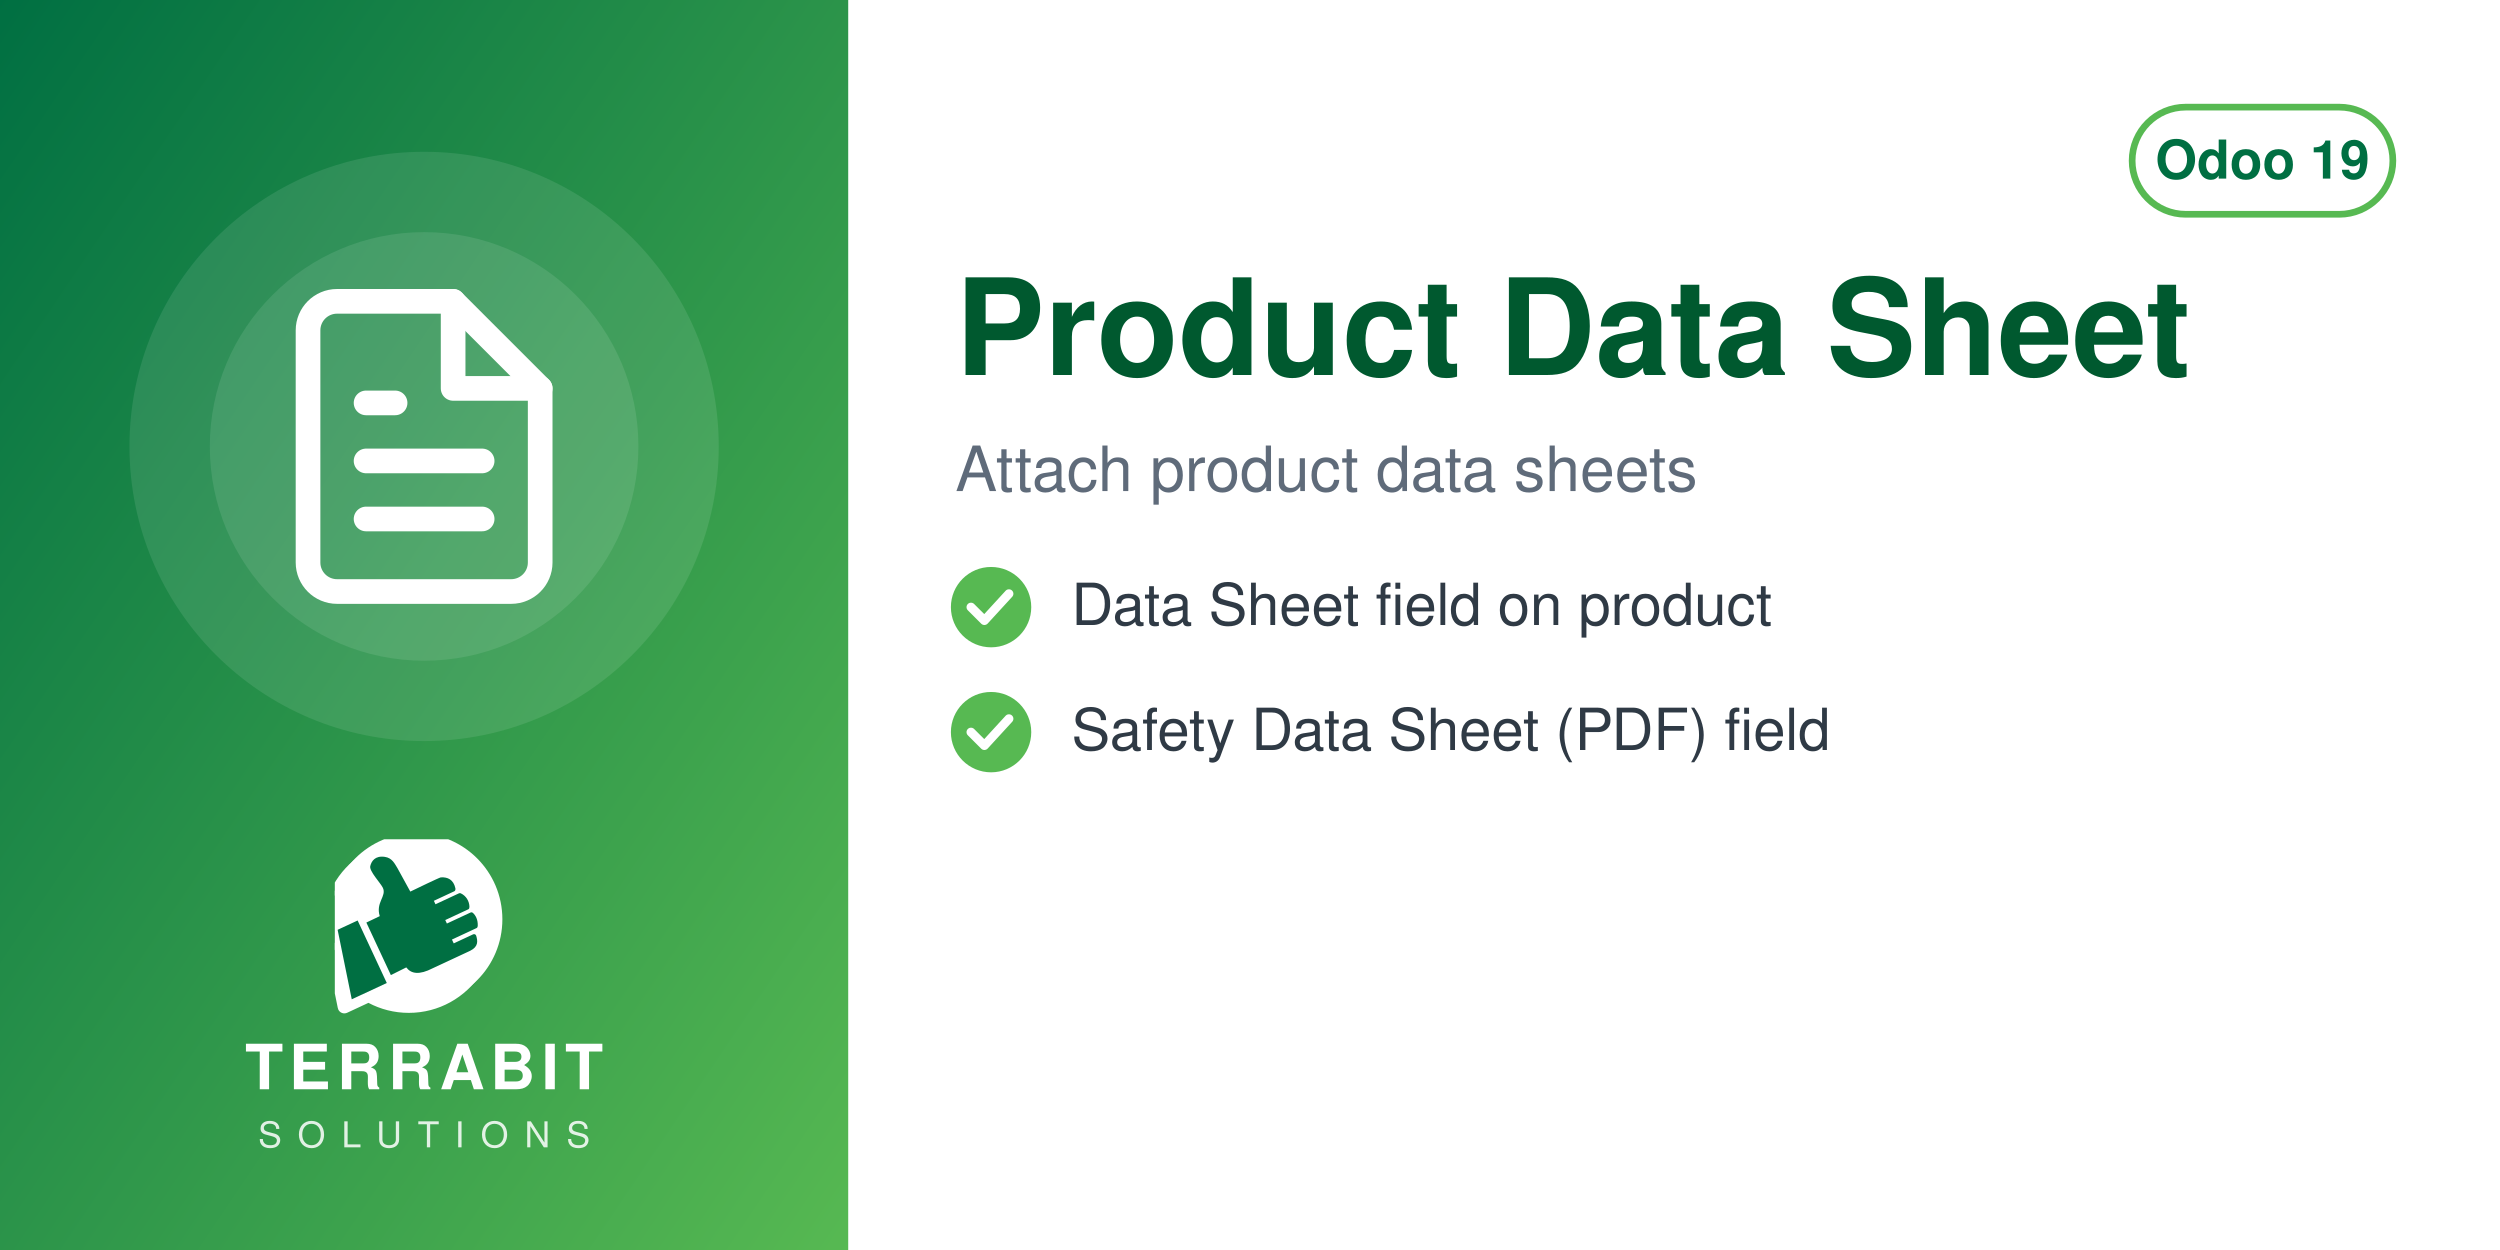
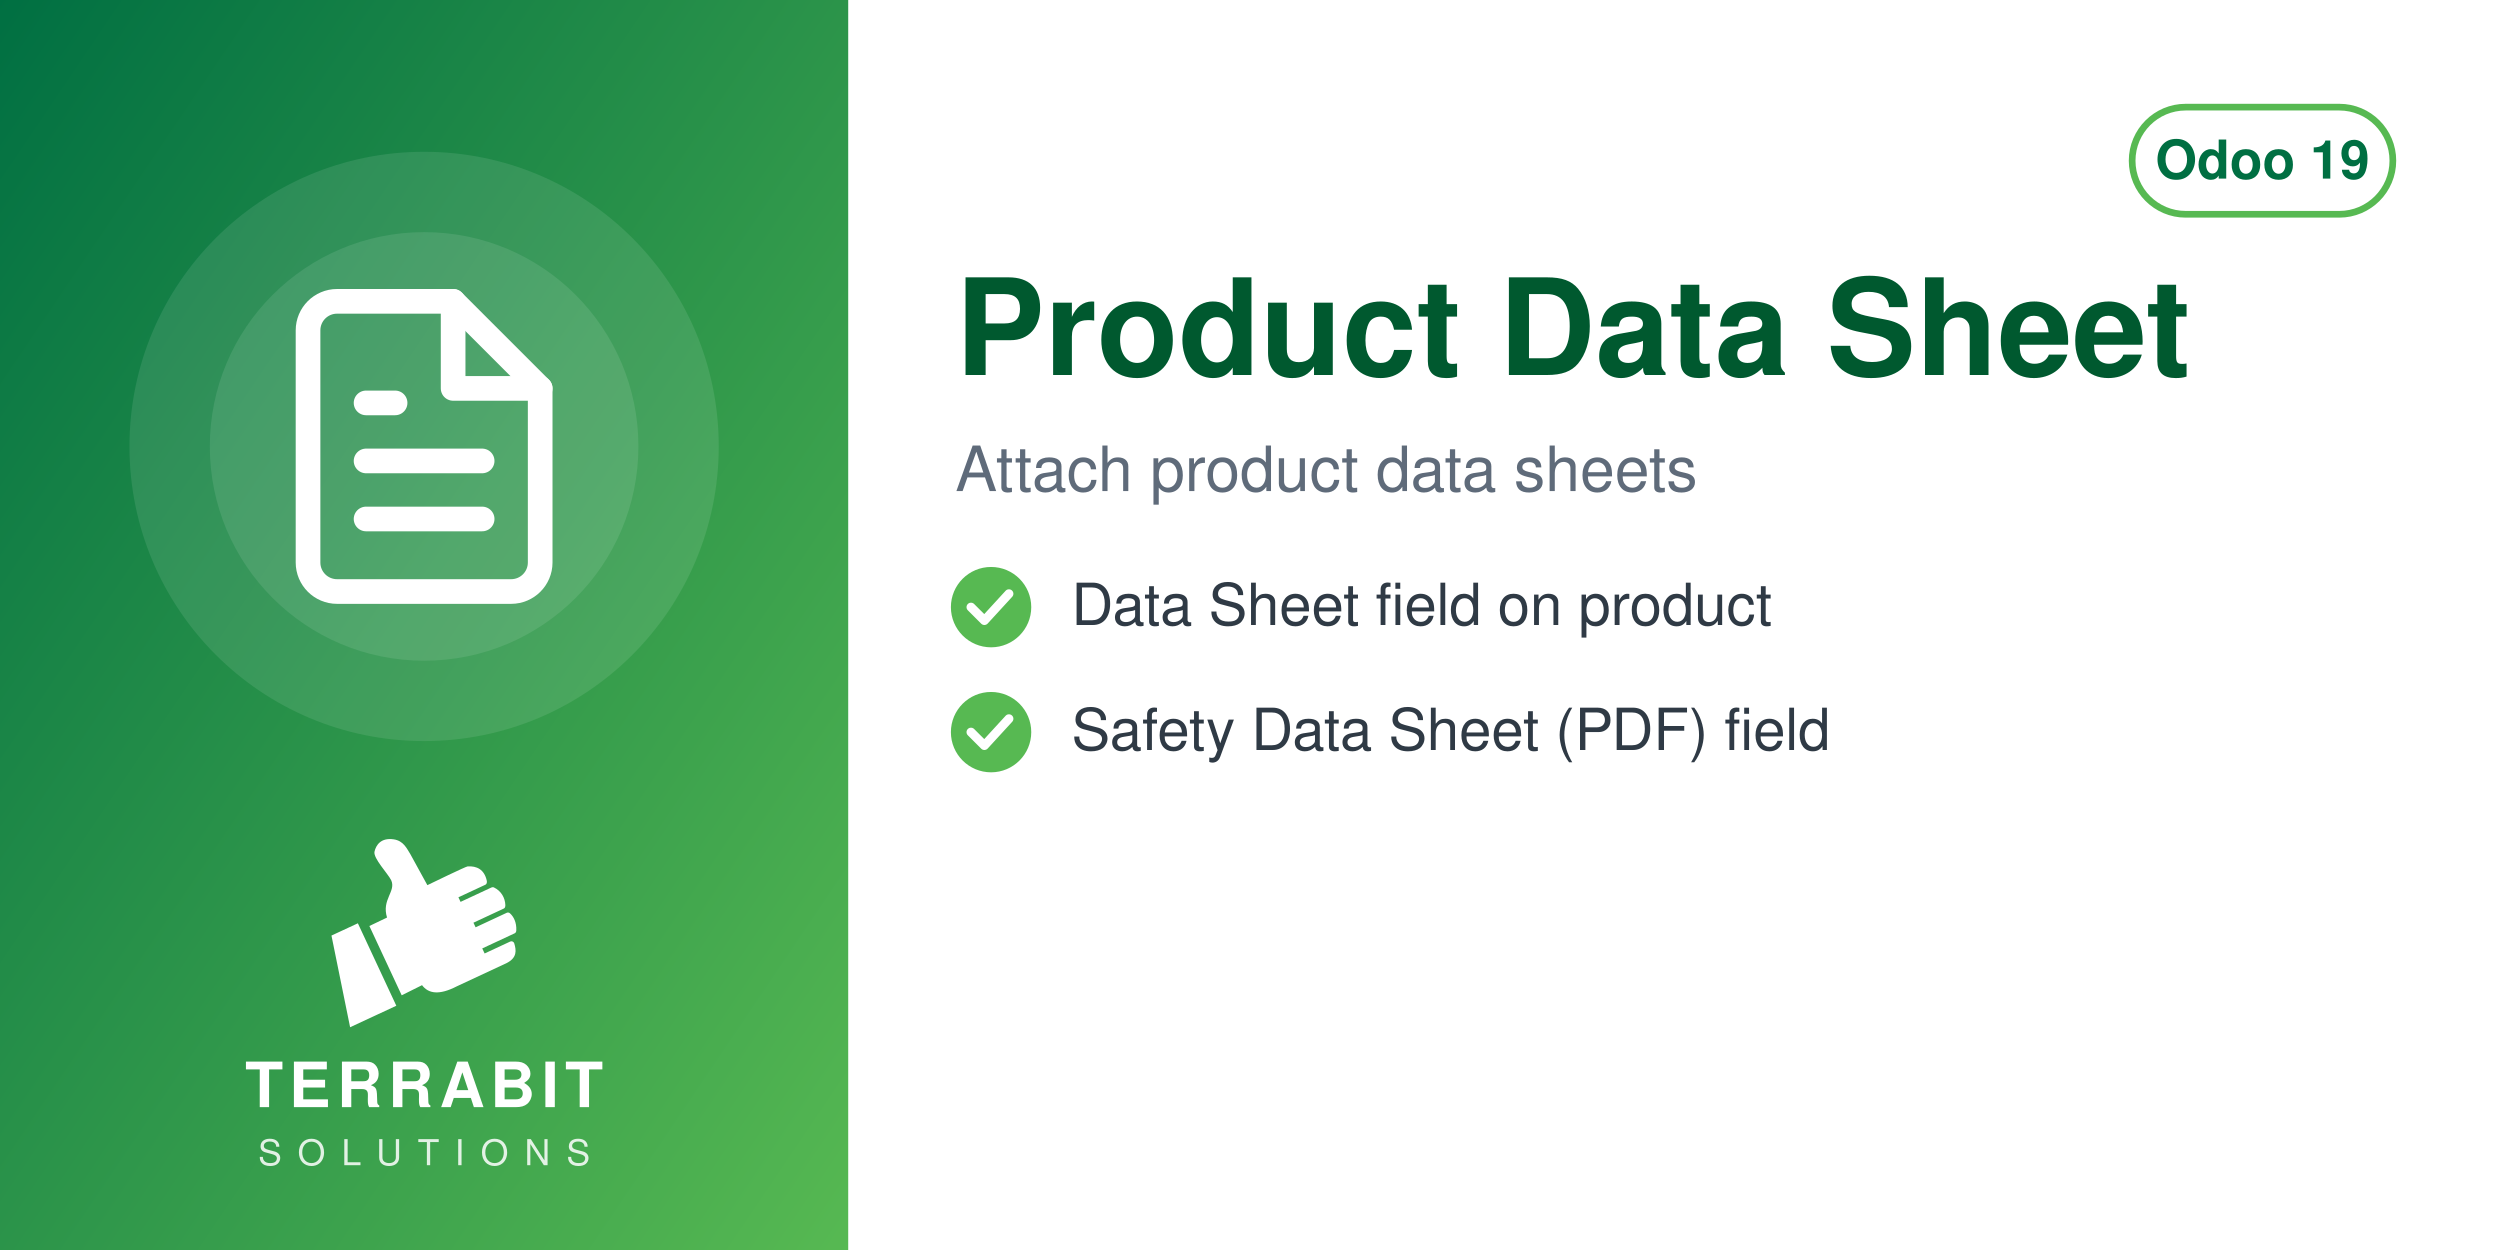
<svg xmlns="http://www.w3.org/2000/svg" width="560" height="280" viewBox="0 0 560 280">
  <defs>
    <linearGradient id="g" x1="0" y1="0" x2="1" y2="1">
      <stop offset="0" stop-color="#006F42" />
      <stop offset="1" stop-color="#57B952" />
    </linearGradient>
  </defs>
  <rect width="560" height="280" fill="#FFFFFF" />
  <rect width="190" height="280" fill="url(#g)" />
  <circle cx="95.0" cy="100" r="66" fill="white" opacity="0.10" />
  <circle cx="95.0" cy="100" r="48" fill="white" opacity="0.10" />
  <svg x="56.0" y="61.0" width="78" height="78" viewBox="0 0 24 24">
    <g fill="none" stroke="white" stroke-width="1.7" stroke-linecap="round" stroke-linejoin="round">
      <path d="M14 2H6a2 2 0 0 0-2 2v16a2 2 0 0 0 2 2h12a2 2 0 0 0 2-2V8z" />
      <path d="M14 2v6h6M8 13h8M8 17h8M8 9h2" />
    </g>
  </svg>
-   <svg x="75.0" y="188" width="40" height="40" viewBox="4150 2350 3900 3800" preserveAspectRatio="xMidYMid meet">
-     <path fill="#FFFFFF" d="M7338.82 5241.89c-336.4,511.49 -915.39,849.23 -1573.35,849.23 -318.43,0 -618.3,-79.19 -881.23,-218.8l-465.06 216.37c-72.83,33.95 -159.37,2.44 -193.35,-70.37 -5.59,-12.01 -9.4,-24.39 -11.54,-36.85l-247.52 -1217.33c-54.07,-175.41 -83.21,-361.76 -83.21,-554.92 0,-657.98 337.78,-1237 849.31,-1573.39 -400.37,339.2 -654.6,845.59 -654.6,1411.43 0,184.82 27.28,368.48 81.7,545.13l0.48 1.54 247.97 1219.53 0.08 0.48c1.71,9.89 4.72,19.5 8.96,28.59 26.29,56.38 93.5,80.75 149.87,54.52l479.82 -223.25 14.39 7.64c267.26,141.92 563.34,214.99 865.9,214.99 565.81,0 1072.18,-254.2 1411.38,-654.54z" />
-     <path fill="#FFFFFF" d="M5927.44 2165.35c1039.34,0 1881.91,842.57 1881.91,1881.91 0,1039.34 -842.57,1881.89 -1881.91,1881.89 -318.43,0 -618.33,-79.2 -881.24,-218.81l-465.06 216.38c-72.81,33.95 -159.37,2.44 -193.34,-70.36 -5.59,-12.01 -9.41,-24.4 -11.55,-36.86l-247.56 -1217.47c-54.04,-175.36 -83.16,-361.66 -83.16,-554.76 0,-1039.34 842.56,-1881.91 1881.9,-1881.91z" />
-     <path fill="#006F42" d="M4648.32 4073.59l636.59 1365.17 -765.09 355.96 -308.63 -1517.87 437.13 -203.26zm725.61 1192.32l336.75 -167.88c105.65,140.85 282.69,170.72 576.82,18.8l819.92 -382.33c181.4,-90.13 164.26,-214.57 130.07,-328.43 -4.28,-14.25 -13.68,-24.81 -27.34,-30.7 -13.67,-5.89 -27.61,-5.11 -41.09,1.18l-422.32 196.93 -39.04 -83.72 538.07 -250.91c16.64,-7.76 24.7,-27.69 25.58,-46.04 6.48,-134.33 -44.36,-230.89 -105.84,-285.23 -15.2,-13.44 -35.71,-15.59 -54.12,-7l-513.92 239.64 -35.6 -76.34 506.31 -236.1c17.69,-8.25 22.52,-36.93 21.83,-56.45 -4.1,-117.31 -67.62,-232.74 -187.72,-290.66 -13.94,-6.72 -28.64,-6.36 -42.69,0.19l-511.21 238.38 -35.37 -75.86 448.98 -209.36c20.44,-9.53 25.81,-42.28 21.02,-64.32 -41.02,-189.07 -167.92,-247.8 -318.14,-237.87 -29.39,1.94 -589.86,273.16 -665.95,310.54l-281.84 -513.57c-59.06,-93.13 -112.7,-221.7 -276.47,-245.13 -211.24,-30.22 -291.56,94.38 -316.89,203.13 -25.32,108.75 223.84,365.99 276.05,473.69 85.52,184.27 -161.86,318.11 -68.41,617.99l-292.54 139.94 535.09 1147.51z" />
+   <svg x="72.0" y="186" width="46" height="46" viewBox="4045 2535 3400 3400" preserveAspectRatio="xMidYMid meet">
+     <path fill="#FFFFFF" d="M4648.32 4073.59l636.59 1365.17 -765.09 355.96 -308.63 -1517.87 437.13 -203.26zm725.61 1192.32l336.75 -167.88c105.65,140.85 282.69,170.72 576.82,18.8l819.92 -382.33c181.4,-90.13 164.26,-214.57 130.07,-328.43 -4.28,-14.25 -13.68,-24.81 -27.34,-30.7 -13.67,-5.89 -27.61,-5.11 -41.09,1.18l-422.32 196.93 -39.04 -83.72 538.07 -250.91c16.64,-7.76 24.7,-27.69 25.58,-46.04 6.48,-134.33 -44.36,-230.89 -105.84,-285.23 -15.2,-13.44 -35.71,-15.59 -54.12,-7l-513.92 239.64 -35.6 -76.34 506.31 -236.1c17.69,-8.25 22.52,-36.93 21.83,-56.45 -4.1,-117.31 -67.62,-232.74 -187.72,-290.66 -13.94,-6.72 -28.64,-6.36 -42.69,0.19l-511.21 238.38 -35.37 -75.86 448.98 -209.36c20.44,-9.53 25.81,-42.28 21.02,-64.32 -41.02,-189.07 -167.92,-247.8 -318.14,-237.87 -29.39,1.94 -589.86,273.16 -665.95,310.54l-281.84 -513.57c-59.06,-93.13 -112.7,-221.7 -276.47,-245.13 -211.24,-30.22 -291.56,94.38 -316.89,203.13 -25.32,108.75 223.84,365.99 276.05,473.69 85.52,184.27 -161.86,318.11 -68.41,617.99l-292.54 139.94 535.09 1147.51z" />
  </svg>
-   <text x="95.0" y="244" text-anchor="middle" font-family="Helvetica,Arial,sans-serif" font-size="14" font-weight="800" letter-spacing="1.4" fill="white">TERRABIT</text>
-   <text x="95.0" y="257" text-anchor="middle" font-family="Helvetica,Arial,sans-serif" font-size="8" font-weight="500" letter-spacing="3.6" fill="white" opacity="0.85">SOLUTIONS</text>
+   <text x="95.0" y="248" text-anchor="middle" font-family="Helvetica,Arial,sans-serif" font-size="14" font-weight="800" letter-spacing="1.4" fill="white">TERRABIT</text>
+   <text x="95.0" y="261" text-anchor="middle" font-family="Helvetica,Arial,sans-serif" font-size="8" font-weight="500" letter-spacing="3.6" fill="white" opacity="0.85">SOLUTIONS</text>
  <g>
    <rect x="477.6" y="24" width="58.4" height="24" rx="12" fill="none" stroke="#57B952" stroke-width="1.5" />
    <text x="506.8" y="40" text-anchor="middle" font-family="Helvetica,Arial,sans-serif" font-size="12" font-weight="700" fill="#006F42">Odoo 19</text>
  </g>
  <text x="214" y="84" font-family="Helvetica,Arial,sans-serif" font-size="30" font-weight="700" fill="#00592F">Product Data Sheet</text>
  <text x="214" y="110" font-family="Helvetica,Arial,sans-serif" font-size="14" fill="#5F6B7A">Attach product data sheets</text>
  <circle cx="222" cy="136" r="9" fill="#57B952" />
  <path d="M217.5 136 l3 3 l5.5 -6" fill="none" stroke="white" stroke-width="2" stroke-linecap="round" stroke-linejoin="round" />
  <text x="240" y="140" font-family="Helvetica,Arial,sans-serif" font-size="13" fill="#2F3A45">Data Sheet field on product</text>
  <circle cx="222" cy="164" r="9" fill="#57B952" />
  <path d="M217.5 164 l3 3 l5.5 -6" fill="none" stroke="white" stroke-width="2" stroke-linecap="round" stroke-linejoin="round" />
  <text x="240" y="168" font-family="Helvetica,Arial,sans-serif" font-size="13" fill="#2F3A45">Safety Data Sheet (PDF) field</text>
</svg>
